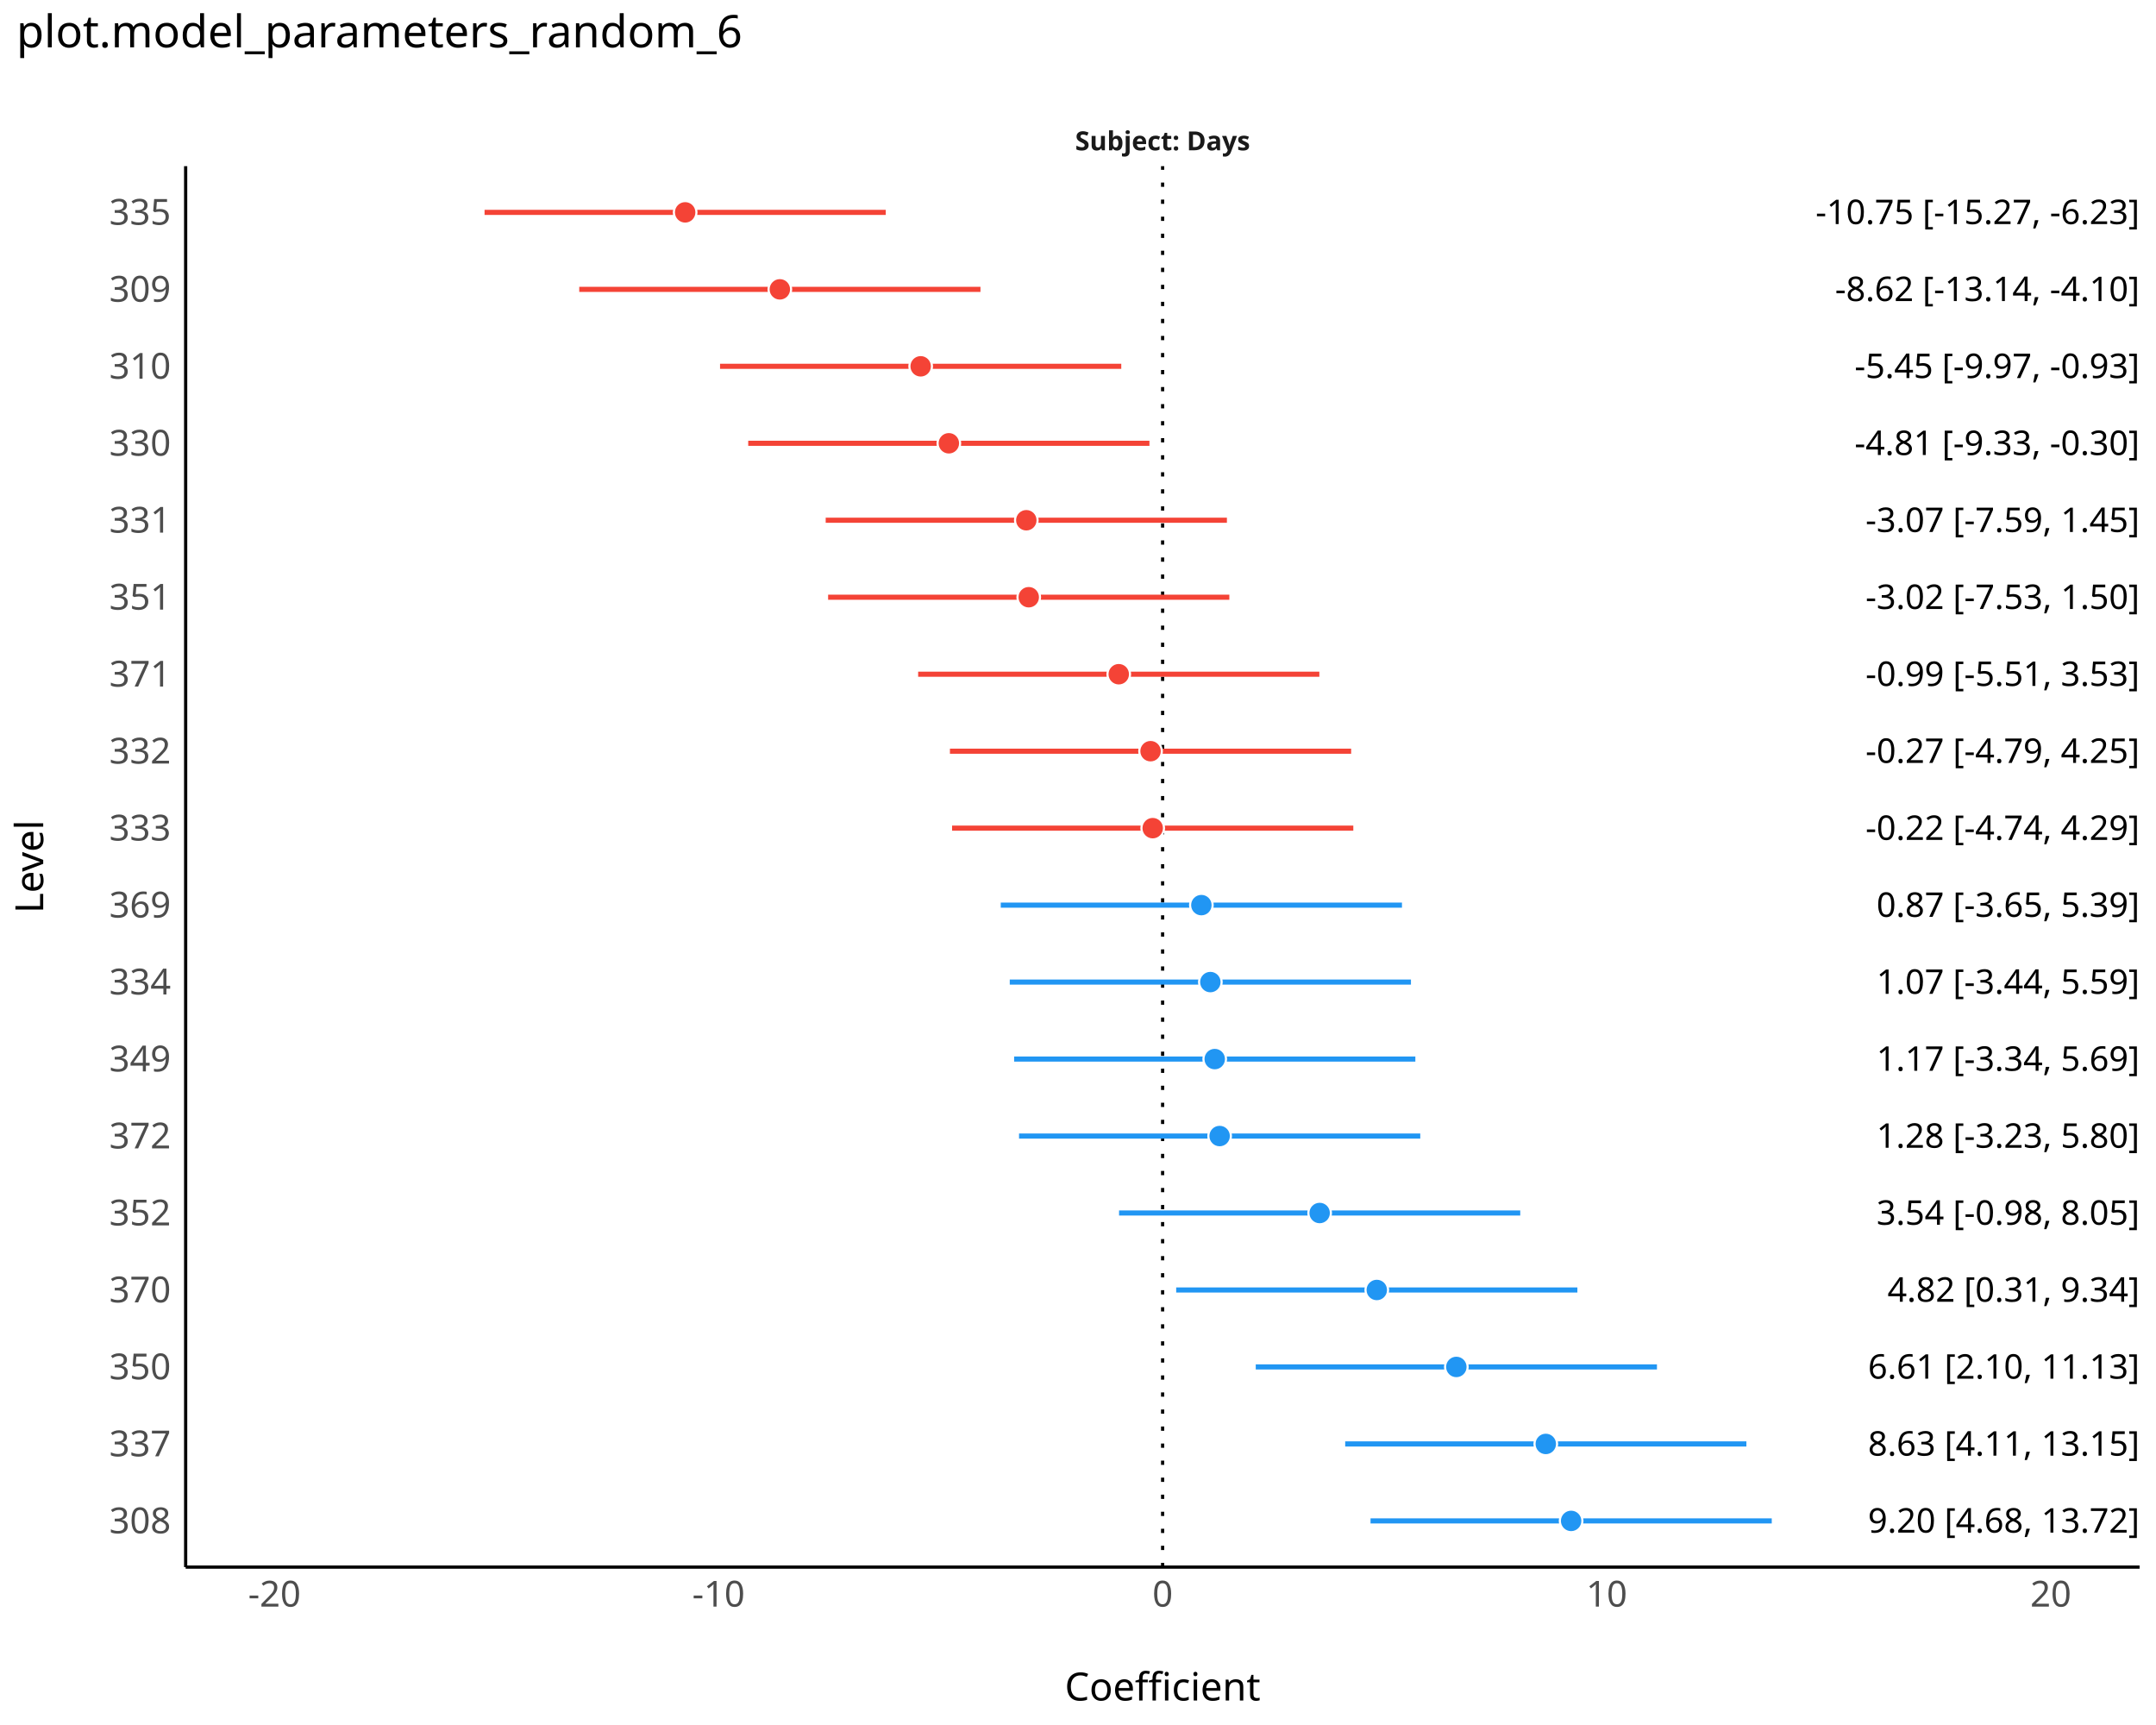
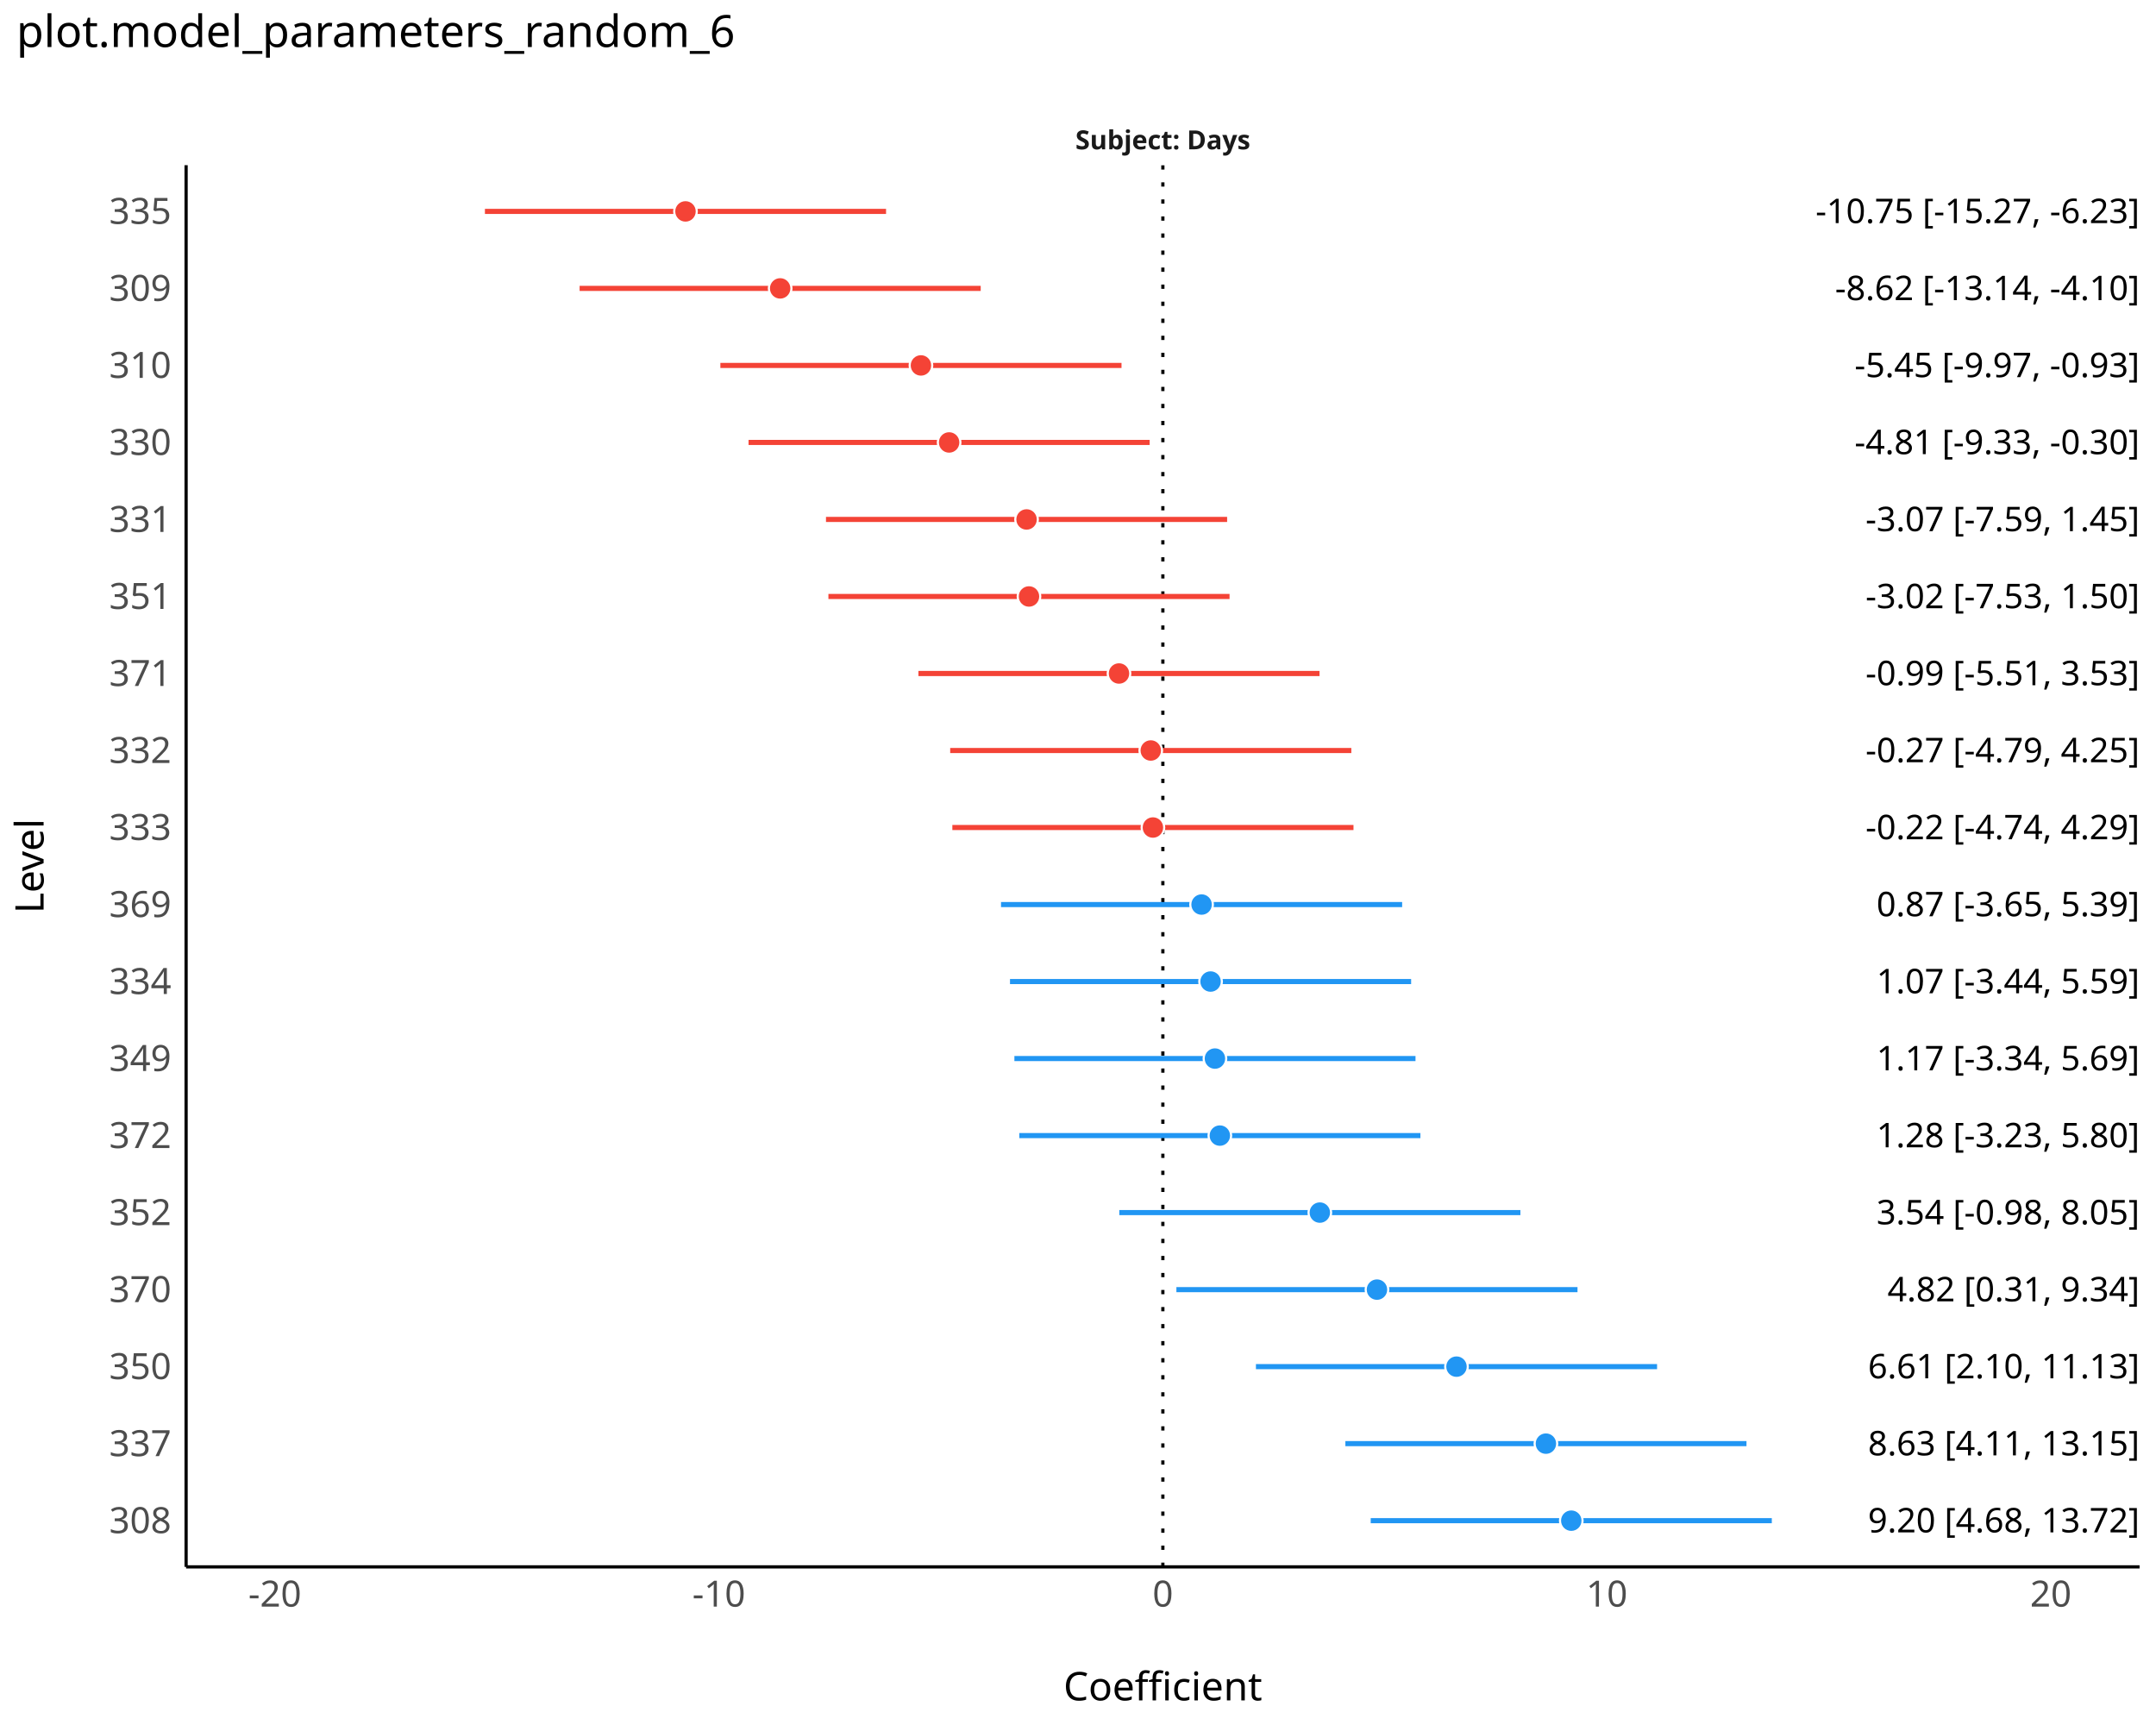
<svg xmlns="http://www.w3.org/2000/svg" class="svglite" data-engine-version="2.0" width="720.00pt" height="576.00pt" viewBox="0 0 720.00 576.00">
  <defs>
    <style type="text/css">
    .svglite line, .svglite polyline, .svglite polygon, .svglite path, .svglite rect, .svglite circle {
      fill: none;
      stroke: #000000;
      stroke-linecap: round;
      stroke-linejoin: round;
      stroke-miterlimit: 10.00;
    }
  </style>
  </defs>
  <rect width="100%" height="100%" style="stroke: none; fill: #FFFFFF;" />
  <defs>
    <clipPath id="cpMC4wMHw3MjAuMDB8MC4wMHw1NzYuMDA=">
      <rect x="0.00" y="0.00" width="720.00" height="576.00" />
    </clipPath>
  </defs>
  <g clip-path="url(#cpMC4wMHw3MjAuMDB8MC4wMHw1NzYuMDA=)">
-     <rect x="0" y="0.00" width="720.00" height="576.00" style="stroke-width: 1.07; stroke: #FFFFFF; fill: #FFFFFF;" />
+     <rect x="0.00" y="0.00" width="720.00" height="576.00" style="stroke-width: 1.07; stroke: #FFFFFF; fill: #FFFFFF;" />
  </g>
  <defs>
-     <clipPath id="cpNjIuMDB8NzE0LjUyfDU1LjQ5fDUyMy4yNw==">
-       <rect x="62.00" y="55.49" width="652.52" height="467.78" />
+     <clipPath id="cpNjIuMTV8NzE0LjUyfDU1LjE2fDUyMy4yMA==">
+       <rect x="62.15" y="55.16" width="652.37" height="468.04" />
    </clipPath>
  </defs>
-   <g clip-path="url(#cpNjIuMDB8NzE0LjUyfDU1LjQ5fDUyMy4yNw==)">
-     <rect x="62.00" y="55.49" width="652.52" height="467.78" style="stroke-width: 1.07; stroke: none; fill: #FFFFFF;" />
-     <line x1="388.26" y1="523.27" x2="388.26" y2="55.49" style="stroke-width: 1.07; stroke-dasharray: 1.42,4.27; stroke-linecap: butt;" />
-     <polyline points="591.68,507.85 591.68,507.85 " style="stroke-width: 1.71; stroke: #2196F3; stroke-linecap: butt;" />
-     <polyline points="591.68,507.85 457.69,507.85 " style="stroke-width: 1.71; stroke: #2196F3; stroke-linecap: butt;" />
-     <polyline points="457.69,507.85 457.69,507.85 " style="stroke-width: 1.71; stroke: #2196F3; stroke-linecap: butt;" />
-     <polyline points="327.43,96.62 327.43,96.62 " style="stroke-width: 1.71; stroke: #F44336; stroke-linecap: butt;" />
-     <polyline points="327.43,96.62 193.44,96.62 " style="stroke-width: 1.71; stroke: #F44336; stroke-linecap: butt;" />
-     <polyline points="193.44,96.62 193.44,96.62 " style="stroke-width: 1.71; stroke: #F44336; stroke-linecap: butt;" />
-     <polyline points="374.45,122.32 374.45,122.32 " style="stroke-width: 1.71; stroke: #F44336; stroke-linecap: butt;" />
-     <polyline points="374.45,122.32 240.46,122.32 " style="stroke-width: 1.71; stroke: #F44336; stroke-linecap: butt;" />
-     <polyline points="240.46,122.32 240.46,122.32 " style="stroke-width: 1.71; stroke: #F44336; stroke-linecap: butt;" />
-     <polyline points="383.86,148.02 383.86,148.02 " style="stroke-width: 1.71; stroke: #F44336; stroke-linecap: butt;" />
-     <polyline points="383.86,148.02 249.87,148.02 " style="stroke-width: 1.71; stroke: #F44336; stroke-linecap: butt;" />
-     <polyline points="249.87,148.02 249.87,148.02 " style="stroke-width: 1.71; stroke: #F44336; stroke-linecap: butt;" />
-     <polyline points="409.73,173.72 409.73,173.72 " style="stroke-width: 1.71; stroke: #F44336; stroke-linecap: butt;" />
-     <polyline points="409.73,173.72 275.74,173.72 " style="stroke-width: 1.71; stroke: #F44336; stroke-linecap: butt;" />
-     <polyline points="275.74,173.72 275.74,173.72 " style="stroke-width: 1.71; stroke: #F44336; stroke-linecap: butt;" />
-     <polyline points="451.22,250.83 451.22,250.83 " style="stroke-width: 1.71; stroke: #F44336; stroke-linecap: butt;" />
-     <polyline points="451.22,250.83 317.23,250.83 " style="stroke-width: 1.71; stroke: #F44336; stroke-linecap: butt;" />
-     <polyline points="317.23,250.83 317.23,250.83 " style="stroke-width: 1.71; stroke: #F44336; stroke-linecap: butt;" />
-     <polyline points="451.94,276.53 451.94,276.53 " style="stroke-width: 1.71; stroke: #F44336; stroke-linecap: butt;" />
-     <polyline points="451.94,276.53 317.95,276.53 " style="stroke-width: 1.71; stroke: #F44336; stroke-linecap: butt;" />
-     <polyline points="317.95,276.53 317.95,276.53 " style="stroke-width: 1.71; stroke: #F44336; stroke-linecap: butt;" />
-     <polyline points="471.19,327.93 471.19,327.93 " style="stroke-width: 1.71; stroke: #2196F3; stroke-linecap: butt;" />
-     <polyline points="471.19,327.93 337.21,327.93 " style="stroke-width: 1.71; stroke: #2196F3; stroke-linecap: butt;" />
-     <polyline points="337.21,327.93 337.21,327.93 " style="stroke-width: 1.71; stroke: #2196F3; stroke-linecap: butt;" />
-     <polyline points="295.80,70.91 295.80,70.91 " style="stroke-width: 1.71; stroke: #F44336; stroke-linecap: butt;" />
-     <polyline points="295.80,70.91 161.82,70.91 " style="stroke-width: 1.71; stroke: #F44336; stroke-linecap: butt;" />
-     <polyline points="161.82,70.91 161.82,70.91 " style="stroke-width: 1.71; stroke: #F44336; stroke-linecap: butt;" />
-     <polyline points="583.21,482.15 583.21,482.15 " style="stroke-width: 1.71; stroke: #2196F3; stroke-linecap: butt;" />
-     <polyline points="583.21,482.15 449.23,482.15 " style="stroke-width: 1.71; stroke: #2196F3; stroke-linecap: butt;" />
-     <polyline points="449.23,482.15 449.23,482.15 " style="stroke-width: 1.71; stroke: #2196F3; stroke-linecap: butt;" />
-     <polyline points="472.66,353.64 472.66,353.64 " style="stroke-width: 1.71; stroke: #2196F3; stroke-linecap: butt;" />
-     <polyline points="472.66,353.64 338.67,353.64 " style="stroke-width: 1.71; stroke: #2196F3; stroke-linecap: butt;" />
-     <polyline points="338.67,353.64 338.67,353.64 " style="stroke-width: 1.71; stroke: #2196F3; stroke-linecap: butt;" />
-     <polyline points="553.34,456.44 553.34,456.44 " style="stroke-width: 1.71; stroke: #2196F3; stroke-linecap: butt;" />
-     <polyline points="553.34,456.44 419.36,456.44 " style="stroke-width: 1.71; stroke: #2196F3; stroke-linecap: butt;" />
-     <polyline points="419.36,456.44 419.36,456.44 " style="stroke-width: 1.71; stroke: #2196F3; stroke-linecap: butt;" />
-     <polyline points="410.54,199.42 410.54,199.42 " style="stroke-width: 1.71; stroke: #F44336; stroke-linecap: butt;" />
-     <polyline points="410.54,199.42 276.55,199.42 " style="stroke-width: 1.71; stroke: #F44336; stroke-linecap: butt;" />
-     <polyline points="276.55,199.42 276.55,199.42 " style="stroke-width: 1.71; stroke: #F44336; stroke-linecap: butt;" />
-     <polyline points="507.69,405.04 507.69,405.04 " style="stroke-width: 1.71; stroke: #2196F3; stroke-linecap: butt;" />
-     <polyline points="507.69,405.04 373.71,405.04 " style="stroke-width: 1.71; stroke: #2196F3; stroke-linecap: butt;" />
-     <polyline points="373.71,405.04 373.71,405.04 " style="stroke-width: 1.71; stroke: #2196F3; stroke-linecap: butt;" />
-     <polyline points="468.19,302.23 468.19,302.23 " style="stroke-width: 1.71; stroke: #2196F3; stroke-linecap: butt;" />
-     <polyline points="468.19,302.23 334.20,302.23 " style="stroke-width: 1.71; stroke: #2196F3; stroke-linecap: butt;" />
-     <polyline points="334.20,302.23 334.20,302.23 " style="stroke-width: 1.71; stroke: #2196F3; stroke-linecap: butt;" />
-     <polyline points="526.77,430.74 526.77,430.74 " style="stroke-width: 1.71; stroke: #2196F3; stroke-linecap: butt;" />
-     <polyline points="526.77,430.74 392.79,430.74 " style="stroke-width: 1.71; stroke: #2196F3; stroke-linecap: butt;" />
-     <polyline points="392.79,430.74 392.79,430.74 " style="stroke-width: 1.71; stroke: #2196F3; stroke-linecap: butt;" />
-     <polyline points="440.60,225.13 440.60,225.13 " style="stroke-width: 1.71; stroke: #F44336; stroke-linecap: butt;" />
-     <polyline points="440.60,225.13 306.62,225.13 " style="stroke-width: 1.71; stroke: #F44336; stroke-linecap: butt;" />
-     <polyline points="306.62,225.13 306.62,225.13 " style="stroke-width: 1.71; stroke: #F44336; stroke-linecap: butt;" />
-     <polyline points="474.30,379.34 474.30,379.34 " style="stroke-width: 1.71; stroke: #2196F3; stroke-linecap: butt;" />
-     <polyline points="474.30,379.34 340.31,379.34 " style="stroke-width: 1.71; stroke: #2196F3; stroke-linecap: butt;" />
-     <polyline points="340.31,379.34 340.31,379.34 " style="stroke-width: 1.71; stroke: #2196F3; stroke-linecap: butt;" />
-     <circle cx="524.68" cy="507.85" r="3.77" style="stroke-width: 0.71; stroke: #FFFFFF; fill: #2196F3;" />
-     <circle cx="260.43" cy="96.62" r="3.77" style="stroke-width: 0.71; stroke: #FFFFFF; fill: #F44336;" />
-     <circle cx="307.46" cy="122.32" r="3.77" style="stroke-width: 0.71; stroke: #FFFFFF; fill: #F44336;" />
-     <circle cx="316.87" cy="148.02" r="3.77" style="stroke-width: 0.71; stroke: #FFFFFF; fill: #F44336;" />
-     <circle cx="342.74" cy="173.72" r="3.77" style="stroke-width: 0.71; stroke: #FFFFFF; fill: #F44336;" />
-     <circle cx="384.23" cy="250.83" r="3.77" style="stroke-width: 0.71; stroke: #FFFFFF; fill: #F44336;" />
-     <circle cx="384.95" cy="276.53" r="3.77" style="stroke-width: 0.71; stroke: #FFFFFF; fill: #F44336;" />
-     <circle cx="404.20" cy="327.93" r="3.77" style="stroke-width: 0.71; stroke: #FFFFFF; fill: #2196F3;" />
-     <circle cx="228.81" cy="70.91" r="3.77" style="stroke-width: 0.71; stroke: #FFFFFF; fill: #F44336;" />
-     <circle cx="516.22" cy="482.15" r="3.77" style="stroke-width: 0.71; stroke: #FFFFFF; fill: #2196F3;" />
-     <circle cx="405.66" cy="353.64" r="3.77" style="stroke-width: 0.71; stroke: #FFFFFF; fill: #2196F3;" />
-     <circle cx="486.35" cy="456.44" r="3.77" style="stroke-width: 0.71; stroke: #FFFFFF; fill: #2196F3;" />
-     <circle cx="343.55" cy="199.42" r="3.77" style="stroke-width: 0.71; stroke: #FFFFFF; fill: #F44336;" />
-     <circle cx="440.70" cy="405.04" r="3.77" style="stroke-width: 0.71; stroke: #FFFFFF; fill: #2196F3;" />
-     <circle cx="401.20" cy="302.23" r="3.77" style="stroke-width: 0.71; stroke: #FFFFFF; fill: #2196F3;" />
-     <circle cx="459.78" cy="430.74" r="3.77" style="stroke-width: 0.71; stroke: #FFFFFF; fill: #2196F3;" />
-     <circle cx="373.61" cy="225.13" r="3.77" style="stroke-width: 0.71; stroke: #FFFFFF; fill: #F44336;" />
-     <circle cx="407.30" cy="379.34" r="3.77" style="stroke-width: 0.71; stroke: #FFFFFF; fill: #2196F3;" />
-     <text x="714.52" y="511.76" text-anchor="end" style="font-size: 11.38px; font-family: sans;" textLength="88.60px" lengthAdjust="spacingAndGlyphs">9.20 [4.68, 13.72]</text>
-     <text x="714.52" y="100.53" text-anchor="end" style="font-size: 11.38px; font-family: sans;" textLength="99.96px" lengthAdjust="spacingAndGlyphs">-8.62 [-13.14, -4.10]</text>
-     <text x="714.52" y="126.23" text-anchor="end" style="font-size: 11.38px; font-family: sans;" textLength="93.63px" lengthAdjust="spacingAndGlyphs">-5.45 [-9.97, -0.93]</text>
-     <text x="714.52" y="151.94" text-anchor="end" style="font-size: 11.38px; font-family: sans;" textLength="93.63px" lengthAdjust="spacingAndGlyphs">-4.81 [-9.33, -0.30]</text>
-     <text x="714.52" y="177.64" text-anchor="end" style="font-size: 11.38px; font-family: sans;" textLength="89.84px" lengthAdjust="spacingAndGlyphs">-3.07 [-7.59, 1.45]</text>
-     <text x="714.52" y="254.74" text-anchor="end" style="font-size: 11.38px; font-family: sans;" textLength="89.84px" lengthAdjust="spacingAndGlyphs">-0.27 [-4.79, 4.25]</text>
-     <text x="714.52" y="280.45" text-anchor="end" style="font-size: 11.38px; font-family: sans;" textLength="89.84px" lengthAdjust="spacingAndGlyphs">-0.22 [-4.74, 4.29]</text>
-     <text x="714.52" y="331.85" text-anchor="end" style="font-size: 11.38px; font-family: sans;" textLength="86.05px" lengthAdjust="spacingAndGlyphs">1.07 [-3.44, 5.59]</text>
-     <text x="714.52" y="74.83" text-anchor="end" style="font-size: 11.38px; font-family: sans;" textLength="106.29px" lengthAdjust="spacingAndGlyphs">-10.75 [-15.27, -6.23]</text>
-     <text x="714.52" y="486.06" text-anchor="end" style="font-size: 11.38px; font-family: sans;" textLength="88.60px" lengthAdjust="spacingAndGlyphs">8.63 [4.11, 13.15]</text>
-     <text x="714.52" y="357.55" text-anchor="end" style="font-size: 11.38px; font-family: sans;" textLength="86.05px" lengthAdjust="spacingAndGlyphs">1.17 [-3.34, 5.69]</text>
-     <text x="714.52" y="460.36" text-anchor="end" style="font-size: 11.38px; font-family: sans;" textLength="88.60px" lengthAdjust="spacingAndGlyphs">6.61 [2.10, 11.13]</text>
-     <text x="714.52" y="203.34" text-anchor="end" style="font-size: 11.38px; font-family: sans;" textLength="89.84px" lengthAdjust="spacingAndGlyphs">-3.02 [-7.53, 1.50]</text>
-     <text x="714.52" y="408.96" text-anchor="end" style="font-size: 11.38px; font-family: sans;" textLength="86.05px" lengthAdjust="spacingAndGlyphs">3.54 [-0.98, 8.05]</text>
-     <text x="714.52" y="306.15" text-anchor="end" style="font-size: 11.38px; font-family: sans;" textLength="86.05px" lengthAdjust="spacingAndGlyphs">0.87 [-3.65, 5.39]</text>
-     <text x="714.52" y="434.66" text-anchor="end" style="font-size: 11.38px; font-family: sans;" textLength="82.26px" lengthAdjust="spacingAndGlyphs">4.82 [0.31, 9.34]</text>
-     <text x="714.52" y="229.04" text-anchor="end" style="font-size: 11.38px; font-family: sans;" textLength="89.84px" lengthAdjust="spacingAndGlyphs">-0.99 [-5.51, 3.53]</text>
-     <text x="714.52" y="383.25" text-anchor="end" style="font-size: 11.38px; font-family: sans;" textLength="86.05px" lengthAdjust="spacingAndGlyphs">1.28 [-3.23, 5.80]</text>
+   <g clip-path="url(#cpNjIuMTV8NzE0LjUyfDU1LjE2fDUyMy4yMA==)">
+     <rect x="62.15" y="55.16" width="652.37" height="468.04" style="stroke-width: 1.07; stroke: none; fill: #FFFFFF;" />
+     <line x1="388.34" y1="523.20" x2="388.34" y2="55.16" style="stroke-width: 1.07; stroke-dasharray: 1.42,4.27; stroke-linecap: butt;" />
+     <polyline points="591.70,507.77 591.70,507.77 " style="stroke-width: 1.71; stroke: #2196F3; stroke-linecap: butt;" />
+     <polyline points="591.70,507.77 457.75,507.77 " style="stroke-width: 1.71; stroke: #2196F3; stroke-linecap: butt;" />
+     <polyline points="457.75,507.77 457.75,507.77 " style="stroke-width: 1.71; stroke: #2196F3; stroke-linecap: butt;" />
+     <polyline points="327.51,96.30 327.51,96.30 " style="stroke-width: 1.71; stroke: #F44336; stroke-linecap: butt;" />
+     <polyline points="327.51,96.30 193.56,96.30 " style="stroke-width: 1.71; stroke: #F44336; stroke-linecap: butt;" />
+     <polyline points="193.56,96.30 193.56,96.30 " style="stroke-width: 1.71; stroke: #F44336; stroke-linecap: butt;" />
+     <polyline points="374.53,122.02 374.53,122.02 " style="stroke-width: 1.71; stroke: #F44336; stroke-linecap: butt;" />
+     <polyline points="374.53,122.02 240.57,122.02 " style="stroke-width: 1.71; stroke: #F44336; stroke-linecap: butt;" />
+     <polyline points="240.57,122.02 240.57,122.02 " style="stroke-width: 1.71; stroke: #F44336; stroke-linecap: butt;" />
+     <polyline points="383.93,147.74 383.93,147.74 " style="stroke-width: 1.71; stroke: #F44336; stroke-linecap: butt;" />
+     <polyline points="383.93,147.74 249.98,147.74 " style="stroke-width: 1.71; stroke: #F44336; stroke-linecap: butt;" />
+     <polyline points="249.98,147.74 249.98,147.74 " style="stroke-width: 1.71; stroke: #F44336; stroke-linecap: butt;" />
+     <polyline points="409.80,173.45 409.80,173.45 " style="stroke-width: 1.71; stroke: #F44336; stroke-linecap: butt;" />
+     <polyline points="409.80,173.45 275.84,173.45 " style="stroke-width: 1.71; stroke: #F44336; stroke-linecap: butt;" />
+     <polyline points="275.84,173.45 275.84,173.45 " style="stroke-width: 1.71; stroke: #F44336; stroke-linecap: butt;" />
+     <polyline points="451.28,250.60 451.28,250.60 " style="stroke-width: 1.71; stroke: #F44336; stroke-linecap: butt;" />
+     <polyline points="451.28,250.60 317.32,250.60 " style="stroke-width: 1.71; stroke: #F44336; stroke-linecap: butt;" />
+     <polyline points="317.32,250.60 317.32,250.60 " style="stroke-width: 1.71; stroke: #F44336; stroke-linecap: butt;" />
+     <polyline points="452.00,276.32 452.00,276.32 " style="stroke-width: 1.71; stroke: #F44336; stroke-linecap: butt;" />
+     <polyline points="452.00,276.32 318.04,276.32 " style="stroke-width: 1.71; stroke: #F44336; stroke-linecap: butt;" />
+     <polyline points="318.04,276.32 318.04,276.32 " style="stroke-width: 1.71; stroke: #F44336; stroke-linecap: butt;" />
+     <polyline points="471.25,327.75 471.25,327.75 " style="stroke-width: 1.71; stroke: #2196F3; stroke-linecap: butt;" />
+     <polyline points="471.25,327.75 337.29,327.75 " style="stroke-width: 1.71; stroke: #2196F3; stroke-linecap: butt;" />
+     <polyline points="337.29,327.75 337.29,327.75 " style="stroke-width: 1.71; stroke: #2196F3; stroke-linecap: butt;" />
+     <polyline points="295.90,70.59 295.90,70.59 " style="stroke-width: 1.71; stroke: #F44336; stroke-linecap: butt;" />
+     <polyline points="295.90,70.59 161.94,70.59 " style="stroke-width: 1.71; stroke: #F44336; stroke-linecap: butt;" />
+     <polyline points="161.94,70.59 161.94,70.59 " style="stroke-width: 1.71; stroke: #F44336; stroke-linecap: butt;" />
+     <polyline points="583.24,482.05 583.24,482.05 " style="stroke-width: 1.71; stroke: #2196F3; stroke-linecap: butt;" />
+     <polyline points="583.24,482.05 449.29,482.05 " style="stroke-width: 1.71; stroke: #2196F3; stroke-linecap: butt;" />
+     <polyline points="449.29,482.05 449.29,482.05 " style="stroke-width: 1.71; stroke: #2196F3; stroke-linecap: butt;" />
+     <polyline points="472.71,353.47 472.71,353.47 " style="stroke-width: 1.71; stroke: #2196F3; stroke-linecap: butt;" />
+     <polyline points="472.71,353.47 338.76,353.47 " style="stroke-width: 1.71; stroke: #2196F3; stroke-linecap: butt;" />
+     <polyline points="338.76,353.47 338.76,353.47 " style="stroke-width: 1.71; stroke: #2196F3; stroke-linecap: butt;" />
+     <polyline points="553.38,456.34 553.38,456.34 " style="stroke-width: 1.71; stroke: #2196F3; stroke-linecap: butt;" />
+     <polyline points="553.38,456.34 419.42,456.34 " style="stroke-width: 1.71; stroke: #2196F3; stroke-linecap: butt;" />
+     <polyline points="419.42,456.34 419.42,456.34 " style="stroke-width: 1.71; stroke: #2196F3; stroke-linecap: butt;" />
+     <polyline points="410.61,199.17 410.61,199.17 " style="stroke-width: 1.71; stroke: #F44336; stroke-linecap: butt;" />
+     <polyline points="410.61,199.17 276.65,199.17 " style="stroke-width: 1.71; stroke: #F44336; stroke-linecap: butt;" />
+     <polyline points="276.65,199.17 276.65,199.17 " style="stroke-width: 1.71; stroke: #F44336; stroke-linecap: butt;" />
+     <polyline points="507.74,404.90 507.74,404.90 " style="stroke-width: 1.71; stroke: #2196F3; stroke-linecap: butt;" />
+     <polyline points="507.74,404.90 373.79,404.90 " style="stroke-width: 1.71; stroke: #2196F3; stroke-linecap: butt;" />
+     <polyline points="373.79,404.90 373.79,404.90 " style="stroke-width: 1.71; stroke: #2196F3; stroke-linecap: butt;" />
+     <polyline points="468.25,302.04 468.25,302.04 " style="stroke-width: 1.71; stroke: #2196F3; stroke-linecap: butt;" />
+     <polyline points="468.25,302.04 334.29,302.04 " style="stroke-width: 1.71; stroke: #2196F3; stroke-linecap: butt;" />
+     <polyline points="334.29,302.04 334.29,302.04 " style="stroke-width: 1.71; stroke: #2196F3; stroke-linecap: butt;" />
+     <polyline points="526.81,430.62 526.81,430.62 " style="stroke-width: 1.71; stroke: #2196F3; stroke-linecap: butt;" />
+     <polyline points="526.81,430.62 392.86,430.62 " style="stroke-width: 1.71; stroke: #2196F3; stroke-linecap: butt;" />
+     <polyline points="392.86,430.62 392.86,430.62 " style="stroke-width: 1.71; stroke: #2196F3; stroke-linecap: butt;" />
+     <polyline points="440.66,224.89 440.66,224.89 " style="stroke-width: 1.71; stroke: #F44336; stroke-linecap: butt;" />
+     <polyline points="440.66,224.89 306.71,224.89 " style="stroke-width: 1.71; stroke: #F44336; stroke-linecap: butt;" />
+     <polyline points="306.71,224.89 306.71,224.89 " style="stroke-width: 1.71; stroke: #F44336; stroke-linecap: butt;" />
+     <polyline points="474.35,379.19 474.35,379.19 " style="stroke-width: 1.71; stroke: #2196F3; stroke-linecap: butt;" />
+     <polyline points="474.35,379.19 340.40,379.19 " style="stroke-width: 1.71; stroke: #2196F3; stroke-linecap: butt;" />
+     <polyline points="340.40,379.19 340.40,379.19 " style="stroke-width: 1.71; stroke: #2196F3; stroke-linecap: butt;" />
+     <circle cx="524.73" cy="507.77" r="3.77" style="stroke-width: 0.71; stroke: #FFFFFF; fill: #2196F3;" />
+     <circle cx="260.54" cy="96.30" r="3.77" style="stroke-width: 0.71; stroke: #FFFFFF; fill: #F44336;" />
+     <circle cx="307.55" cy="122.02" r="3.77" style="stroke-width: 0.71; stroke: #FFFFFF; fill: #F44336;" />
+     <circle cx="316.96" cy="147.74" r="3.77" style="stroke-width: 0.71; stroke: #FFFFFF; fill: #F44336;" />
+     <circle cx="342.82" cy="173.45" r="3.77" style="stroke-width: 0.71; stroke: #FFFFFF; fill: #F44336;" />
+     <circle cx="384.30" cy="250.60" r="3.77" style="stroke-width: 0.71; stroke: #FFFFFF; fill: #F44336;" />
+     <circle cx="385.02" cy="276.32" r="3.77" style="stroke-width: 0.71; stroke: #FFFFFF; fill: #F44336;" />
+     <circle cx="404.27" cy="327.75" r="3.77" style="stroke-width: 0.71; stroke: #FFFFFF; fill: #2196F3;" />
+     <circle cx="228.92" cy="70.59" r="3.77" style="stroke-width: 0.71; stroke: #FFFFFF; fill: #F44336;" />
+     <circle cx="516.26" cy="482.05" r="3.77" style="stroke-width: 0.71; stroke: #FFFFFF; fill: #2196F3;" />
+     <circle cx="405.73" cy="353.47" r="3.77" style="stroke-width: 0.71; stroke: #FFFFFF; fill: #2196F3;" />
+     <circle cx="486.40" cy="456.34" r="3.77" style="stroke-width: 0.71; stroke: #FFFFFF; fill: #2196F3;" />
+     <circle cx="343.63" cy="199.17" r="3.77" style="stroke-width: 0.71; stroke: #FFFFFF; fill: #F44336;" />
+     <circle cx="440.76" cy="404.90" r="3.77" style="stroke-width: 0.71; stroke: #FFFFFF; fill: #2196F3;" />
+     <circle cx="401.27" cy="302.04" r="3.77" style="stroke-width: 0.71; stroke: #FFFFFF; fill: #2196F3;" />
+     <circle cx="459.84" cy="430.62" r="3.77" style="stroke-width: 0.71; stroke: #FFFFFF; fill: #2196F3;" />
+     <circle cx="373.69" cy="224.89" r="3.77" style="stroke-width: 0.71; stroke: #FFFFFF; fill: #F44336;" />
+     <circle cx="407.37" cy="379.19" r="3.77" style="stroke-width: 0.71; stroke: #FFFFFF; fill: #2196F3;" />
+     <text x="714.52" y="511.69" text-anchor="end" style="font-size: 11.38px; font-family: sans;" textLength="88.60px" lengthAdjust="spacingAndGlyphs">9.20 [4.68, 13.72]</text>
+     <text x="714.52" y="100.22" text-anchor="end" style="font-size: 11.38px; font-family: sans;" textLength="99.96px" lengthAdjust="spacingAndGlyphs">-8.62 [-13.14, -4.10]</text>
+     <text x="714.52" y="125.94" text-anchor="end" style="font-size: 11.38px; font-family: sans;" textLength="93.63px" lengthAdjust="spacingAndGlyphs">-5.45 [-9.97, -0.93]</text>
+     <text x="714.52" y="151.65" text-anchor="end" style="font-size: 11.38px; font-family: sans;" textLength="93.63px" lengthAdjust="spacingAndGlyphs">-4.81 [-9.33, -0.30]</text>
+     <text x="714.52" y="177.37" text-anchor="end" style="font-size: 11.38px; font-family: sans;" textLength="89.84px" lengthAdjust="spacingAndGlyphs">-3.07 [-7.59, 1.45]</text>
+     <text x="714.52" y="254.52" text-anchor="end" style="font-size: 11.38px; font-family: sans;" textLength="89.84px" lengthAdjust="spacingAndGlyphs">-0.27 [-4.79, 4.25]</text>
+     <text x="714.52" y="280.24" text-anchor="end" style="font-size: 11.38px; font-family: sans;" textLength="89.84px" lengthAdjust="spacingAndGlyphs">-0.22 [-4.74, 4.29]</text>
+     <text x="714.52" y="331.67" text-anchor="end" style="font-size: 11.38px; font-family: sans;" textLength="86.05px" lengthAdjust="spacingAndGlyphs">1.07 [-3.44, 5.59]</text>
+     <text x="714.52" y="74.50" text-anchor="end" style="font-size: 11.38px; font-family: sans;" textLength="106.29px" lengthAdjust="spacingAndGlyphs">-10.75 [-15.27, -6.23]</text>
+     <text x="714.52" y="485.97" text-anchor="end" style="font-size: 11.38px; font-family: sans;" textLength="88.60px" lengthAdjust="spacingAndGlyphs">8.63 [4.11, 13.15]</text>
+     <text x="714.52" y="357.39" text-anchor="end" style="font-size: 11.38px; font-family: sans;" textLength="86.05px" lengthAdjust="spacingAndGlyphs">1.17 [-3.34, 5.69]</text>
+     <text x="714.52" y="460.25" text-anchor="end" style="font-size: 11.38px; font-family: sans;" textLength="88.60px" lengthAdjust="spacingAndGlyphs">6.61 [2.10, 11.13]</text>
+     <text x="714.52" y="203.09" text-anchor="end" style="font-size: 11.38px; font-family: sans;" textLength="89.84px" lengthAdjust="spacingAndGlyphs">-3.02 [-7.53, 1.50]</text>
+     <text x="714.52" y="408.82" text-anchor="end" style="font-size: 11.38px; font-family: sans;" textLength="86.05px" lengthAdjust="spacingAndGlyphs">3.54 [-0.98, 8.05]</text>
+     <text x="714.52" y="305.95" text-anchor="end" style="font-size: 11.38px; font-family: sans;" textLength="86.05px" lengthAdjust="spacingAndGlyphs">0.87 [-3.65, 5.39]</text>
+     <text x="714.52" y="434.54" text-anchor="end" style="font-size: 11.38px; font-family: sans;" textLength="82.26px" lengthAdjust="spacingAndGlyphs">4.82 [0.31, 9.34]</text>
+     <text x="714.52" y="228.80" text-anchor="end" style="font-size: 11.38px; font-family: sans;" textLength="89.84px" lengthAdjust="spacingAndGlyphs">-0.99 [-5.51, 3.53]</text>
+     <text x="714.52" y="383.10" text-anchor="end" style="font-size: 11.38px; font-family: sans;" textLength="86.05px" lengthAdjust="spacingAndGlyphs">1.28 [-3.23, 5.80]</text>
  </g>
  <g clip-path="url(#cpMC4wMHw3MjAuMDB8MC4wMHw1NzYuMDA=)">
</g>
  <defs>
-     <clipPath id="cpNjIuMDB8NzE0LjUyfDM4Ljg0fDU1LjQ5">
-       <rect x="62.00" y="38.84" width="652.52" height="16.65" />
+     <clipPath id="cpNjIuMTV8NzE0LjUyfDM4LjUxfDU1LjE2">
+       <rect x="62.15" y="38.51" width="652.37" height="16.65" />
    </clipPath>
  </defs>
-   <g clip-path="url(#cpNjIuMDB8NzE0LjUyfDM4Ljg0fDU1LjQ5)">
-     <text x="388.26" y="50.19" text-anchor="middle" style="font-size: 8.80px; font-weight: bold; fill: #1A1A1A; font-family: sans;" textLength="54.30px" lengthAdjust="spacingAndGlyphs">Subject: Days</text>
+   <g clip-path="url(#cpNjIuMTV8NzE0LjUyfDM4LjUxfDU1LjE2)">
+     <text x="388.34" y="49.86" text-anchor="middle" style="font-size: 8.80px; font-weight: bold; fill: #1A1A1A; font-family: sans;" textLength="54.30px" lengthAdjust="spacingAndGlyphs">Subject: Days</text>
  </g>
  <g clip-path="url(#cpMC4wMHw3MjAuMDB8MC4wMHw1NzYuMDA=)">
-     <polyline points="62.00,523.27 714.52,523.27 " style="stroke-width: 1.07; stroke-linecap: butt;" />
-     <text x="91.66" y="536.46" text-anchor="middle" style="font-size: 12.00px; fill: #4D4D4D; font-family: sans;" textLength="17.34px" lengthAdjust="spacingAndGlyphs">-20</text>
-     <text x="239.96" y="536.46" text-anchor="middle" style="font-size: 12.00px; fill: #4D4D4D; font-family: sans;" textLength="17.34px" lengthAdjust="spacingAndGlyphs">-10</text>
-     <text x="388.26" y="536.46" text-anchor="middle" style="font-size: 12.00px; fill: #4D4D4D; font-family: sans;" textLength="6.67px" lengthAdjust="spacingAndGlyphs">0</text>
-     <text x="536.56" y="536.46" text-anchor="middle" style="font-size: 12.00px; fill: #4D4D4D; font-family: sans;" textLength="13.35px" lengthAdjust="spacingAndGlyphs">10</text>
-     <text x="684.86" y="536.46" text-anchor="middle" style="font-size: 12.00px; fill: #4D4D4D; font-family: sans;" textLength="13.35px" lengthAdjust="spacingAndGlyphs">20</text>
-     <polyline points="62.00,523.27 62.00,55.49 " style="stroke-width: 1.07; stroke-linecap: butt;" />
-     <text x="57.07" y="511.98" text-anchor="end" style="font-size: 12.00px; fill: #4D4D4D; font-family: sans;" textLength="20.02px" lengthAdjust="spacingAndGlyphs">308</text>
-     <text x="57.07" y="486.27" text-anchor="end" style="font-size: 12.00px; fill: #4D4D4D; font-family: sans;" textLength="20.02px" lengthAdjust="spacingAndGlyphs">337</text>
-     <text x="57.07" y="460.57" text-anchor="end" style="font-size: 12.00px; fill: #4D4D4D; font-family: sans;" textLength="20.02px" lengthAdjust="spacingAndGlyphs">350</text>
-     <text x="57.07" y="434.87" text-anchor="end" style="font-size: 12.00px; fill: #4D4D4D; font-family: sans;" textLength="20.02px" lengthAdjust="spacingAndGlyphs">370</text>
-     <text x="57.07" y="409.17" text-anchor="end" style="font-size: 12.00px; fill: #4D4D4D; font-family: sans;" textLength="20.02px" lengthAdjust="spacingAndGlyphs">352</text>
-     <text x="57.07" y="383.47" text-anchor="end" style="font-size: 12.00px; fill: #4D4D4D; font-family: sans;" textLength="20.02px" lengthAdjust="spacingAndGlyphs">372</text>
-     <text x="57.07" y="357.76" text-anchor="end" style="font-size: 12.00px; fill: #4D4D4D; font-family: sans;" textLength="20.02px" lengthAdjust="spacingAndGlyphs">349</text>
-     <text x="57.07" y="332.06" text-anchor="end" style="font-size: 12.00px; fill: #4D4D4D; font-family: sans;" textLength="20.02px" lengthAdjust="spacingAndGlyphs">334</text>
-     <text x="57.07" y="306.36" text-anchor="end" style="font-size: 12.00px; fill: #4D4D4D; font-family: sans;" textLength="20.02px" lengthAdjust="spacingAndGlyphs">369</text>
-     <text x="57.07" y="280.66" text-anchor="end" style="font-size: 12.00px; fill: #4D4D4D; font-family: sans;" textLength="20.02px" lengthAdjust="spacingAndGlyphs">333</text>
-     <text x="57.07" y="254.96" text-anchor="end" style="font-size: 12.00px; fill: #4D4D4D; font-family: sans;" textLength="20.02px" lengthAdjust="spacingAndGlyphs">332</text>
-     <text x="57.07" y="229.25" text-anchor="end" style="font-size: 12.00px; fill: #4D4D4D; font-family: sans;" textLength="20.02px" lengthAdjust="spacingAndGlyphs">371</text>
-     <text x="57.07" y="203.55" text-anchor="end" style="font-size: 12.00px; fill: #4D4D4D; font-family: sans;" textLength="20.02px" lengthAdjust="spacingAndGlyphs">351</text>
-     <text x="57.07" y="177.85" text-anchor="end" style="font-size: 12.00px; fill: #4D4D4D; font-family: sans;" textLength="20.02px" lengthAdjust="spacingAndGlyphs">331</text>
-     <text x="57.07" y="152.15" text-anchor="end" style="font-size: 12.00px; fill: #4D4D4D; font-family: sans;" textLength="20.02px" lengthAdjust="spacingAndGlyphs">330</text>
-     <text x="57.07" y="126.45" text-anchor="end" style="font-size: 12.00px; fill: #4D4D4D; font-family: sans;" textLength="20.02px" lengthAdjust="spacingAndGlyphs">310</text>
-     <text x="57.07" y="100.74" text-anchor="end" style="font-size: 12.00px; fill: #4D4D4D; font-family: sans;" textLength="20.02px" lengthAdjust="spacingAndGlyphs">309</text>
-     <text x="57.07" y="75.04" text-anchor="end" style="font-size: 12.00px; fill: #4D4D4D; font-family: sans;" textLength="20.02px" lengthAdjust="spacingAndGlyphs">335</text>
-     <text x="388.26" y="567.82" text-anchor="middle" style="font-size: 13.00px; font-family: sans;" textLength="61.42px" lengthAdjust="spacingAndGlyphs">Coefficient</text>
-     <text transform="translate(14.43,289.38) rotate(-90)" text-anchor="middle" style="font-size: 13.00px; font-family: sans;" textLength="31.08px" lengthAdjust="spacingAndGlyphs">Level</text>
-     <text x="5.48" y="15.80" style="font-size: 15.00px; font-family: sans;" textLength="229.33px" lengthAdjust="spacingAndGlyphs">plot.model_parameters_random_6</text>
+     <polyline points="62.15,523.20 714.52,523.20 " style="stroke-width: 1.07; stroke-linecap: butt;" />
+     <text x="91.80" y="536.46" text-anchor="middle" style="font-size: 12.10px; fill: #4D4D4D; font-family: sans;" textLength="17.49px" lengthAdjust="spacingAndGlyphs">-20</text>
+     <text x="240.07" y="536.46" text-anchor="middle" style="font-size: 12.10px; fill: #4D4D4D; font-family: sans;" textLength="17.49px" lengthAdjust="spacingAndGlyphs">-10</text>
+     <text x="388.34" y="536.46" text-anchor="middle" style="font-size: 12.10px; fill: #4D4D4D; font-family: sans;" textLength="6.73px" lengthAdjust="spacingAndGlyphs">0</text>
+     <text x="536.60" y="536.46" text-anchor="middle" style="font-size: 12.10px; fill: #4D4D4D; font-family: sans;" textLength="13.46px" lengthAdjust="spacingAndGlyphs">10</text>
+     <text x="684.87" y="536.46" text-anchor="middle" style="font-size: 12.10px; fill: #4D4D4D; font-family: sans;" textLength="13.46px" lengthAdjust="spacingAndGlyphs">20</text>
+     <polyline points="62.15,523.20 62.15,55.16 " style="stroke-width: 1.07; stroke-linecap: butt;" />
+     <text x="57.22" y="511.93" text-anchor="end" style="font-size: 12.10px; fill: #4D4D4D; font-family: sans;" textLength="20.19px" lengthAdjust="spacingAndGlyphs">308</text>
+     <text x="57.22" y="486.22" text-anchor="end" style="font-size: 12.10px; fill: #4D4D4D; font-family: sans;" textLength="20.19px" lengthAdjust="spacingAndGlyphs">337</text>
+     <text x="57.22" y="460.50" text-anchor="end" style="font-size: 12.10px; fill: #4D4D4D; font-family: sans;" textLength="20.19px" lengthAdjust="spacingAndGlyphs">350</text>
+     <text x="57.22" y="434.78" text-anchor="end" style="font-size: 12.10px; fill: #4D4D4D; font-family: sans;" textLength="20.19px" lengthAdjust="spacingAndGlyphs">370</text>
+     <text x="57.22" y="409.07" text-anchor="end" style="font-size: 12.10px; fill: #4D4D4D; font-family: sans;" textLength="20.19px" lengthAdjust="spacingAndGlyphs">352</text>
+     <text x="57.22" y="383.35" text-anchor="end" style="font-size: 12.10px; fill: #4D4D4D; font-family: sans;" textLength="20.19px" lengthAdjust="spacingAndGlyphs">372</text>
+     <text x="57.22" y="357.63" text-anchor="end" style="font-size: 12.10px; fill: #4D4D4D; font-family: sans;" textLength="20.19px" lengthAdjust="spacingAndGlyphs">349</text>
+     <text x="57.22" y="331.92" text-anchor="end" style="font-size: 12.10px; fill: #4D4D4D; font-family: sans;" textLength="20.19px" lengthAdjust="spacingAndGlyphs">334</text>
+     <text x="57.22" y="306.20" text-anchor="end" style="font-size: 12.10px; fill: #4D4D4D; font-family: sans;" textLength="20.19px" lengthAdjust="spacingAndGlyphs">369</text>
+     <text x="57.22" y="280.48" text-anchor="end" style="font-size: 12.10px; fill: #4D4D4D; font-family: sans;" textLength="20.19px" lengthAdjust="spacingAndGlyphs">333</text>
+     <text x="57.22" y="254.77" text-anchor="end" style="font-size: 12.10px; fill: #4D4D4D; font-family: sans;" textLength="20.19px" lengthAdjust="spacingAndGlyphs">332</text>
+     <text x="57.22" y="229.05" text-anchor="end" style="font-size: 12.10px; fill: #4D4D4D; font-family: sans;" textLength="20.19px" lengthAdjust="spacingAndGlyphs">371</text>
+     <text x="57.22" y="203.33" text-anchor="end" style="font-size: 12.10px; fill: #4D4D4D; font-family: sans;" textLength="20.19px" lengthAdjust="spacingAndGlyphs">351</text>
+     <text x="57.22" y="177.62" text-anchor="end" style="font-size: 12.10px; fill: #4D4D4D; font-family: sans;" textLength="20.19px" lengthAdjust="spacingAndGlyphs">331</text>
+     <text x="57.22" y="151.90" text-anchor="end" style="font-size: 12.10px; fill: #4D4D4D; font-family: sans;" textLength="20.19px" lengthAdjust="spacingAndGlyphs">330</text>
+     <text x="57.22" y="126.18" text-anchor="end" style="font-size: 12.10px; fill: #4D4D4D; font-family: sans;" textLength="20.19px" lengthAdjust="spacingAndGlyphs">310</text>
+     <text x="57.22" y="100.47" text-anchor="end" style="font-size: 12.10px; fill: #4D4D4D; font-family: sans;" textLength="20.19px" lengthAdjust="spacingAndGlyphs">309</text>
+     <text x="57.22" y="74.75" text-anchor="end" style="font-size: 12.10px; fill: #4D4D4D; font-family: sans;" textLength="20.19px" lengthAdjust="spacingAndGlyphs">335</text>
+     <text x="388.34" y="567.78" text-anchor="middle" style="font-size: 13.20px; font-family: sans;" textLength="62.37px" lengthAdjust="spacingAndGlyphs">Coefficient</text>
+     <text transform="translate(14.56,289.18) rotate(-90)" text-anchor="middle" style="font-size: 13.20px; font-family: sans;" textLength="31.56px" lengthAdjust="spacingAndGlyphs">Level</text>
+     <text x="5.48" y="15.70" style="font-size: 14.85px; font-family: sans;" textLength="227.04px" lengthAdjust="spacingAndGlyphs">plot.model_parameters_random_6</text>
  </g>
</svg>
